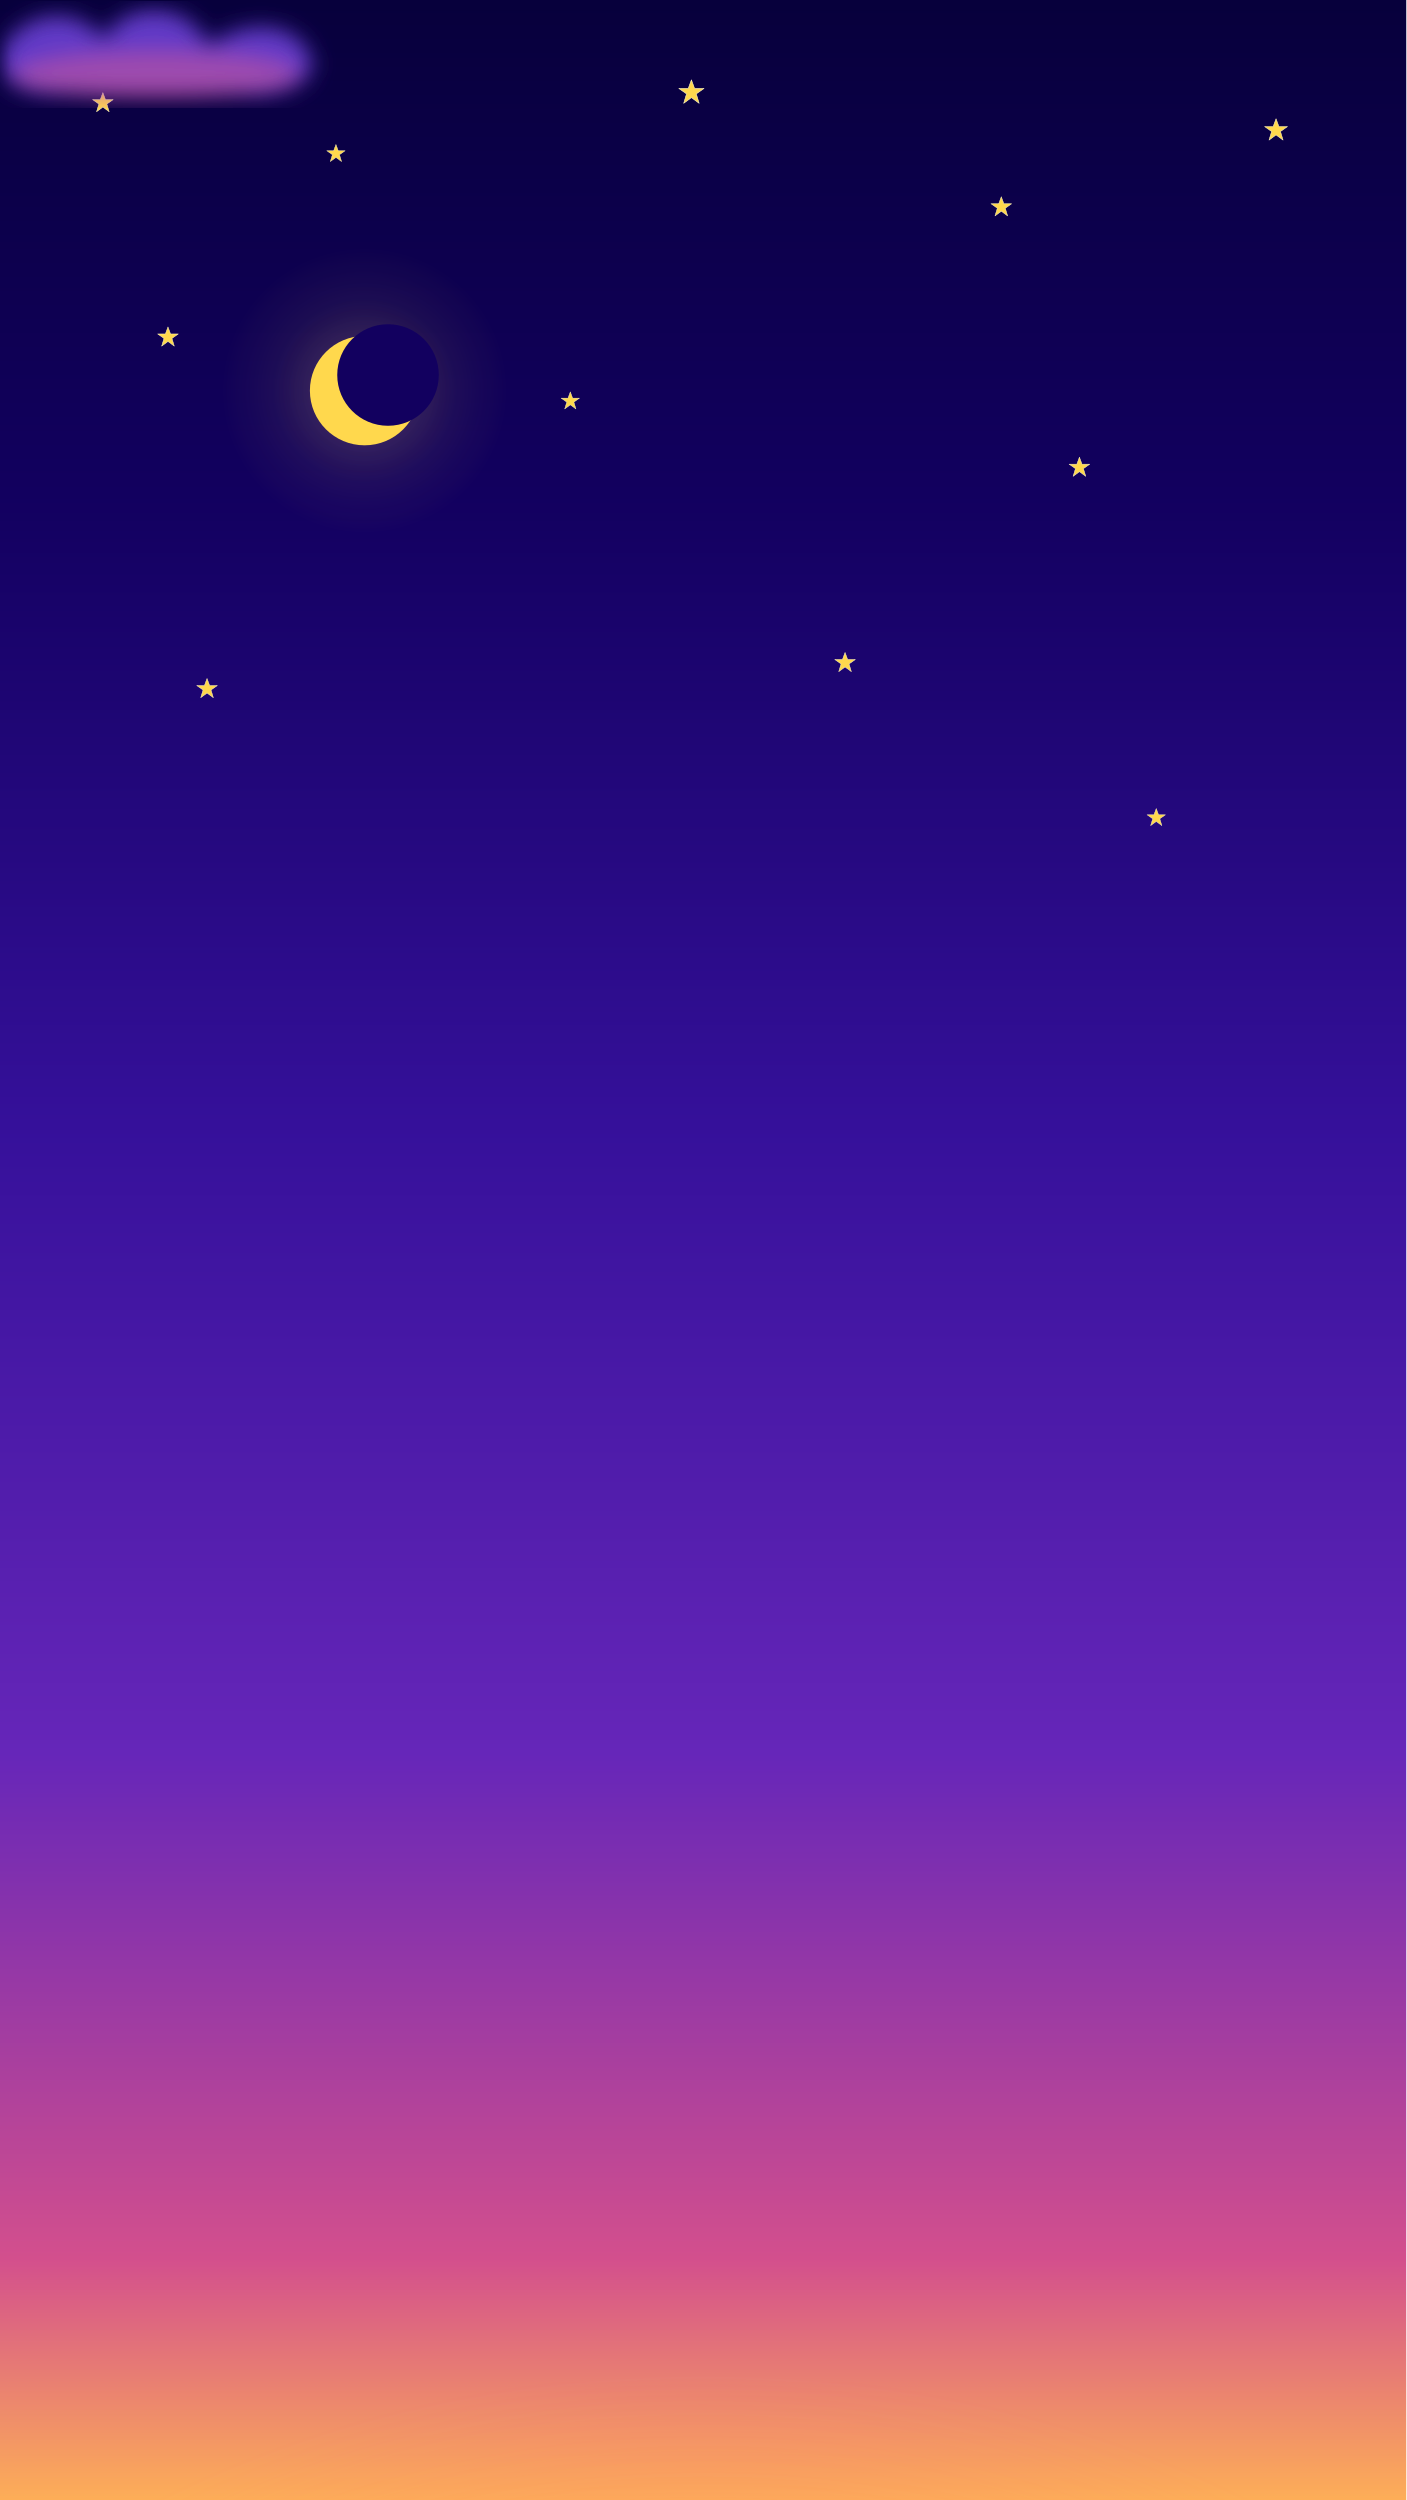
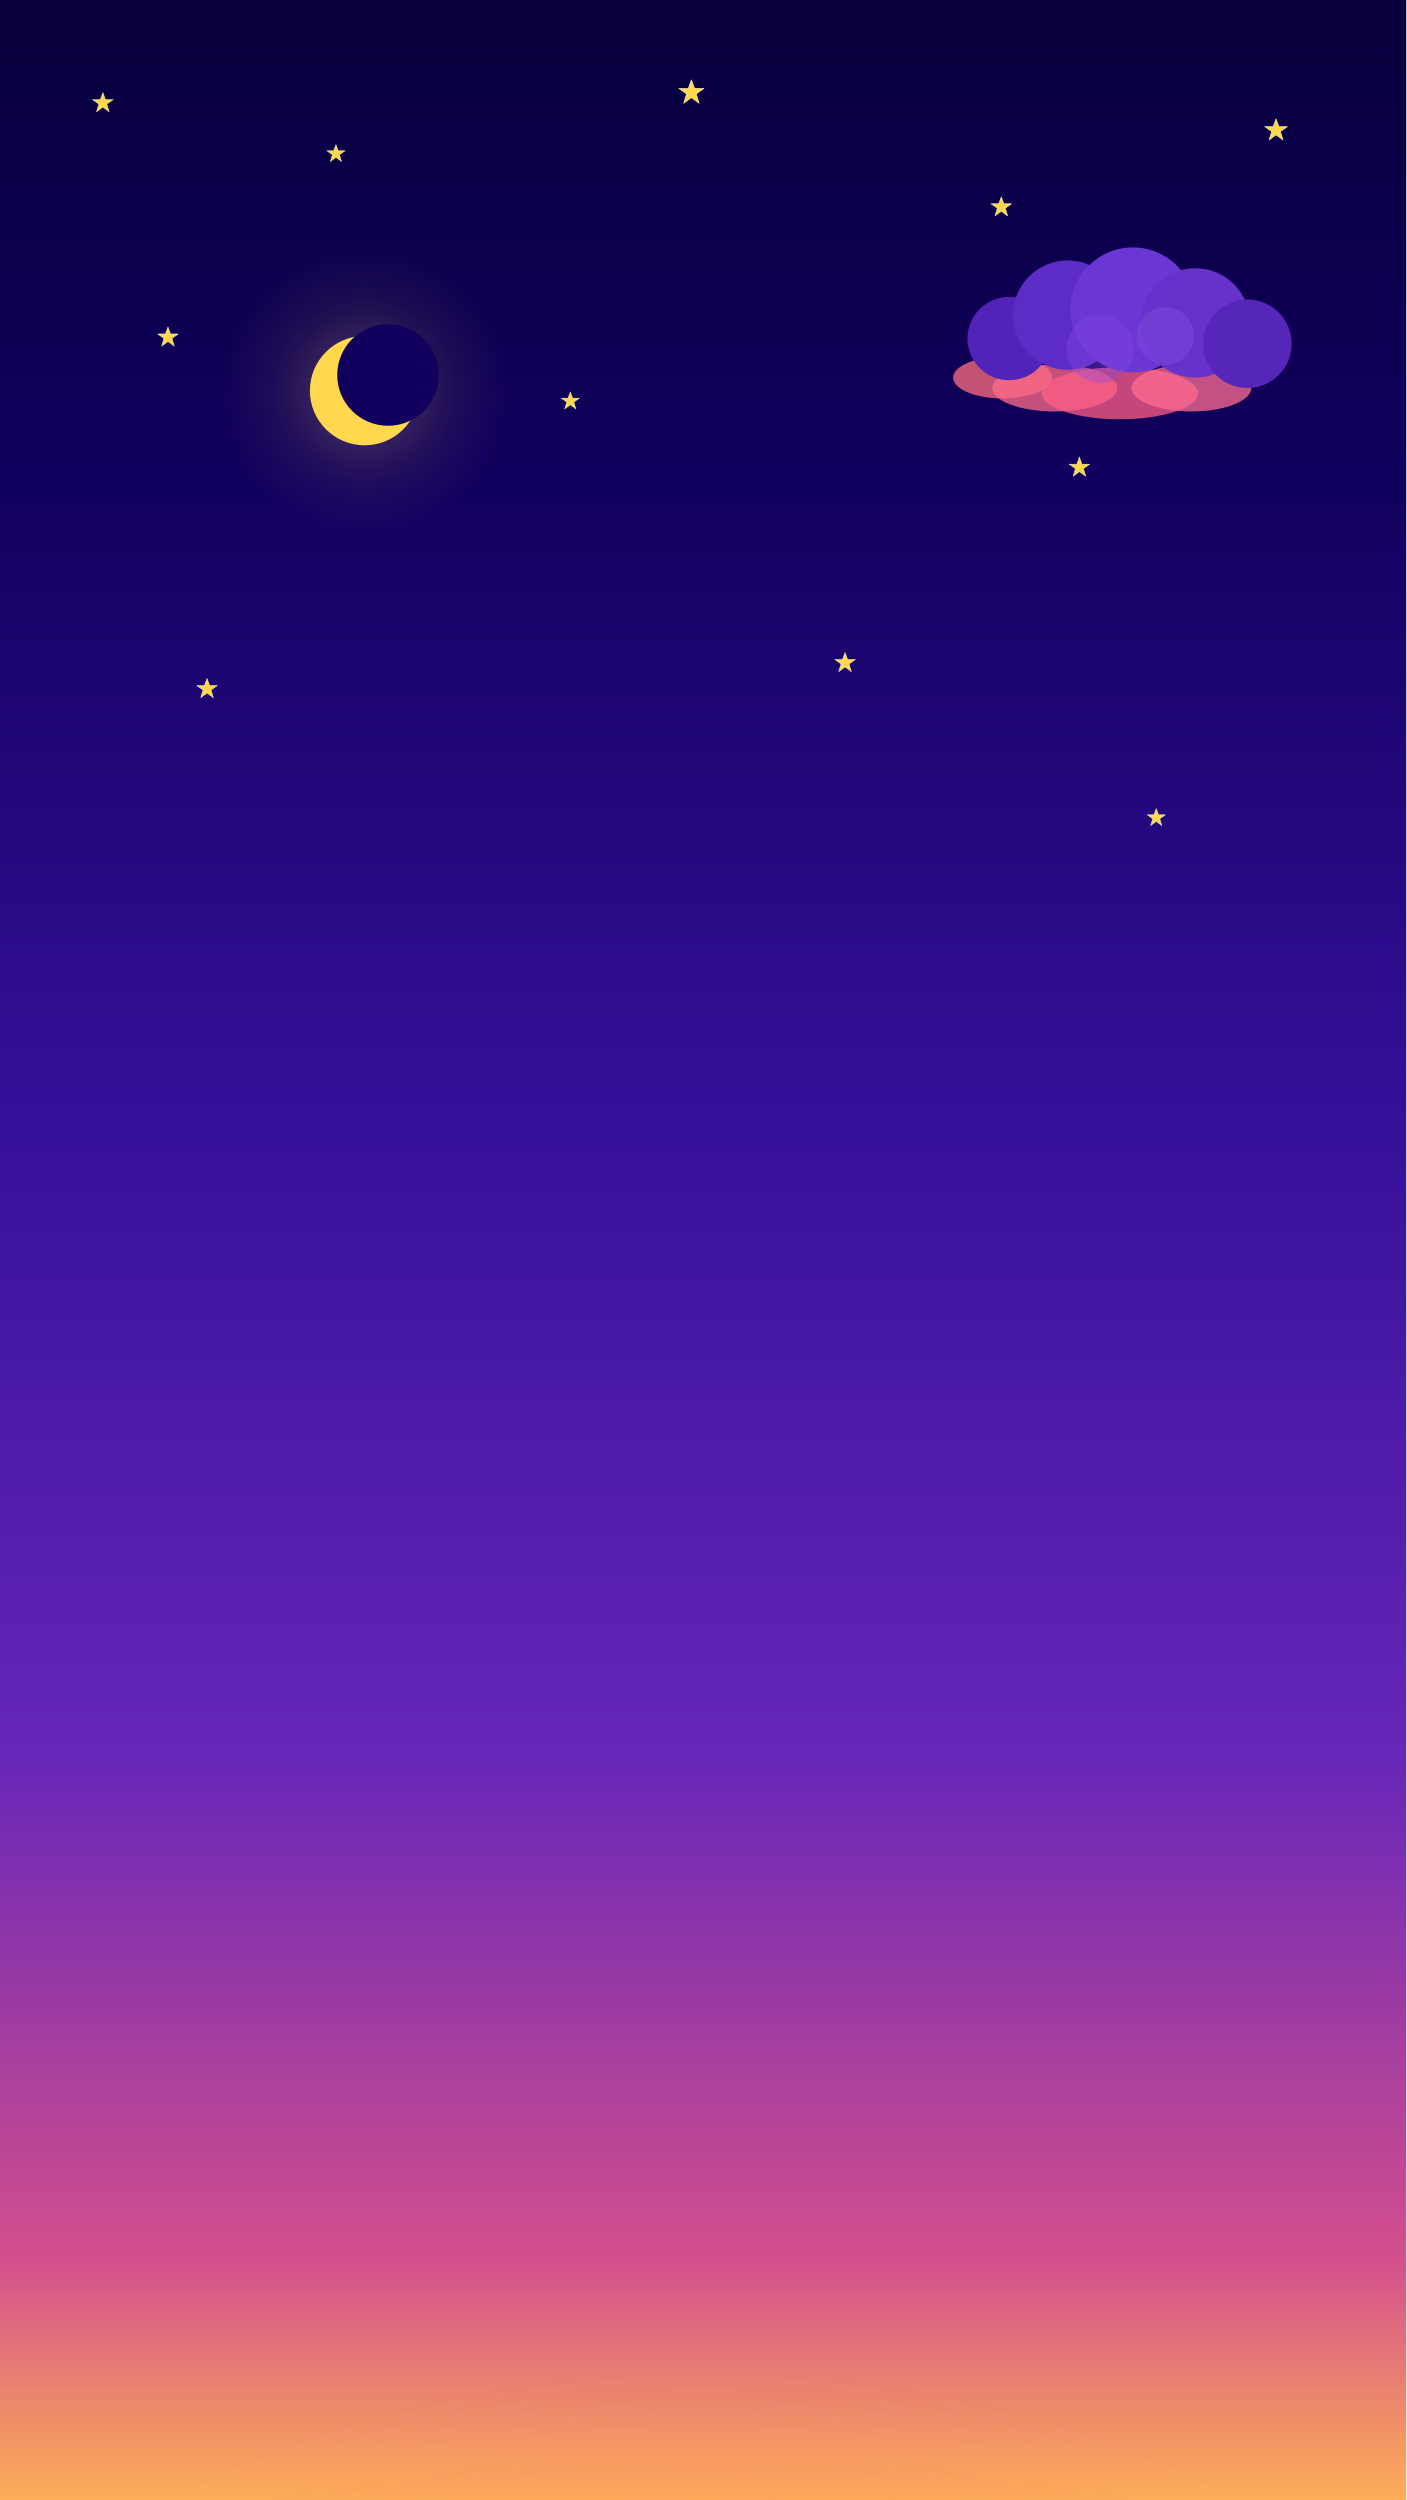
<svg xmlns="http://www.w3.org/2000/svg" viewBox="0 0 1080 1920" preserveAspectRatio="xMidYMid slice" id="scene">
  <defs>
    <linearGradient id="cloudGradient" x1="0%" y1="0%" x2="100%" y2="100%">
      <stop offset="0%" stop-color="#8A4DFF" />
      <stop offset="35%" stop-color="#B05CFF" />
      <stop offset="65%" stop-color="#E46AA4" />
      <stop offset="100%" stop-color="#FF8C6B" />
    </linearGradient>
    <filter id="cloudBlur">
      <feGaussianBlur stdDeviation="8" />
    </filter>
    <linearGradient id="skyGradient" x1="0%" y1="0%" x2="0%" y2="100%">
      <stop offset="0%" stop-color="#07003b" />
      <stop offset="20%" stop-color="#12005f" />
      <stop offset="45%" stop-color="#35109a" />
      <stop offset="70%" stop-color="#6626b9" />
      <stop offset="90%" stop-color="#d34f8d" />
      <stop offset="100%" stop-color="#ffb255" />
    </linearGradient>
    <radialGradient id="sunGlow" cx="50%" cy="100%" r="60%">
      <stop offset="0%" stop-color="#ffe58a" stop-opacity="1" />
      <stop offset="18%" stop-color="#ffca63" stop-opacity=".85" />
      <stop offset="40%" stop-color="#ff9a52" stop-opacity=".45" />
      <stop offset="70%" stop-color="#ff6d7a" stop-opacity=".18" />
      <stop offset="100%" stop-color="#ff6d7a" stop-opacity="0" />
    </radialGradient>
    <symbol id="starShape" viewBox="0 0 100 100">
      <path d="M50 6 L61 36 L94 36 L67 55 L77 88 L50 68 L23 88 L33 55 L6 36 L39 36 Z" fill="#FFD84D" stroke="#FFF8C4" stroke-width="2" stroke-linejoin="round" />
    </symbol>
    <radialGradient id="moonHalo">
      <stop offset="0%" stop-color="#FFF9C4" stop-opacity=".22" />
      <stop offset="55%" stop-color="#FFD54F" stop-opacity=".08" />
      <stop offset="100%" stop-color="#FFD54F" stop-opacity="0" />
    </radialGradient>
    <filter id="starGlow" x="-100%" y="-100%" width="300%" height="300%">
      <feGaussianBlur stdDeviation="2.5" result="blur" />
      <filter id="cloudBlur" x="-50%" y="-50%" width="200%" height="200%">
        <feGaussianBlur stdDeviation="2.5" />
      </filter>
      <feMerge>
        <feMergeNode in="blur" />
        <feMergeNode in="SourceGraphic" />
      </feMerge>
    </filter>
  </defs>
  <rect id="sky" x="0" y="0" width="1080" height="1920" fill="url(#skyGradient)" />
  <g id="stars">
    <use href="#starShape" x="70" y="70" width="18" height="18" />
    <use href="#starShape" x="250" y="110" width="16" height="16" />
    <use href="#starShape" x="520" y="60" width="22" height="22" />
    <use href="#starShape" x="760" y="150" width="18" height="18" />
    <use href="#starShape" x="970" y="90" width="20" height="20" />
    <use href="#starShape" x="120" y="250" width="18" height="18" />
    <use href="#starShape" x="430" y="300" width="16" height="16" />
    <use href="#starShape" x="820" y="350" width="18" height="18" />
    <use href="#starShape" x="150" y="520" width="18" height="18" />
    <use href="#starShape" x="640" y="500" width="18" height="18" />
    <use href="#starShape" x="880" y="620" width="16" height="16" />
  </g>
  <g id="moonLayer">
    <circle cx="280" cy="300" r="110" fill="url(#moonHalo)" opacity=".9" />
    <circle cx="280" cy="300" r="70" fill="url(#moonHalo)" opacity=".5" />
    <circle cx="280" cy="300" r="42" fill="#FFD84D" />
    <circle cx="298" cy="288" r="39" fill="#12005f" />
  </g>
  <ellipse id="horizonGlow" cx="540" cy="1920" rx="650" ry="500" fill="url(#sunGlow)" />
  <g id="starLayer">

</g>
  <g id="cloudLayer">
-     <g id="cloud1" filter="url(#cloudBlur)" opacity=".9">
-       <path d=" M0 40 C20 5 60 5 80 30 C95 0 145 0 160 35 C195 10 235 20 240 50 C235 70 205 75 180 72 H40 C15 72 -5 60 0 40 Z" fill="#6b3fd5" />
-       <ellipse cx="120" cy="58" rx="110" ry="18" fill="#ff6b9a" opacity=".45" />
+     <g transform="translate(860 260)">
+       <ellipse cx="-90" cy="30" rx="38" ry="16" fill="#ff6f7e" opacity=".75" />
+       <ellipse cx="-50" cy="38" rx="48" ry="18" fill="#ff6b8a" opacity=".75" />
+       <ellipse cx="0" cy="42" rx="60" ry="20" fill="#ff5f86" opacity=".75" />
+       <ellipse cx="55" cy="38" rx="46" ry="18" fill="#ff6d91" opacity=".75" />
+       <circle cx="-85" cy="0" r="32" fill="#5123b8" />
+       <circle cx="-40" cy="-18" r="42" fill="#5d2cc6" />
+       <circle cx="10" cy="-22" r="48" fill="#6a36d4" />
+       <circle cx="58" cy="-12" r="42" fill="#6632cb" />
+       <circle cx="98" cy="4" r="34" fill="#5526b9" />
+       <circle cx="-15" cy="8" r="26" fill="#8347e7" opacity=".35" />
+       <circle cx="35" cy="-2" r="22" fill="#8f58f2" opacity=".28" />
    </g>
  </g>
  <g id="balloonLayer">

</g>
  <g id="birdLayer">

</g>
  <g id="treeLayer">

</g>
  <g id="schoolLayer">

</g>
  <g id="studentLayer">

</g>
  <g id="grassLayer">

</g>
  <g id="flowerLayer">

</g>
  <g id="fireflyLayer">

</g>
  <g id="effectLayer">

</g>
</svg>
